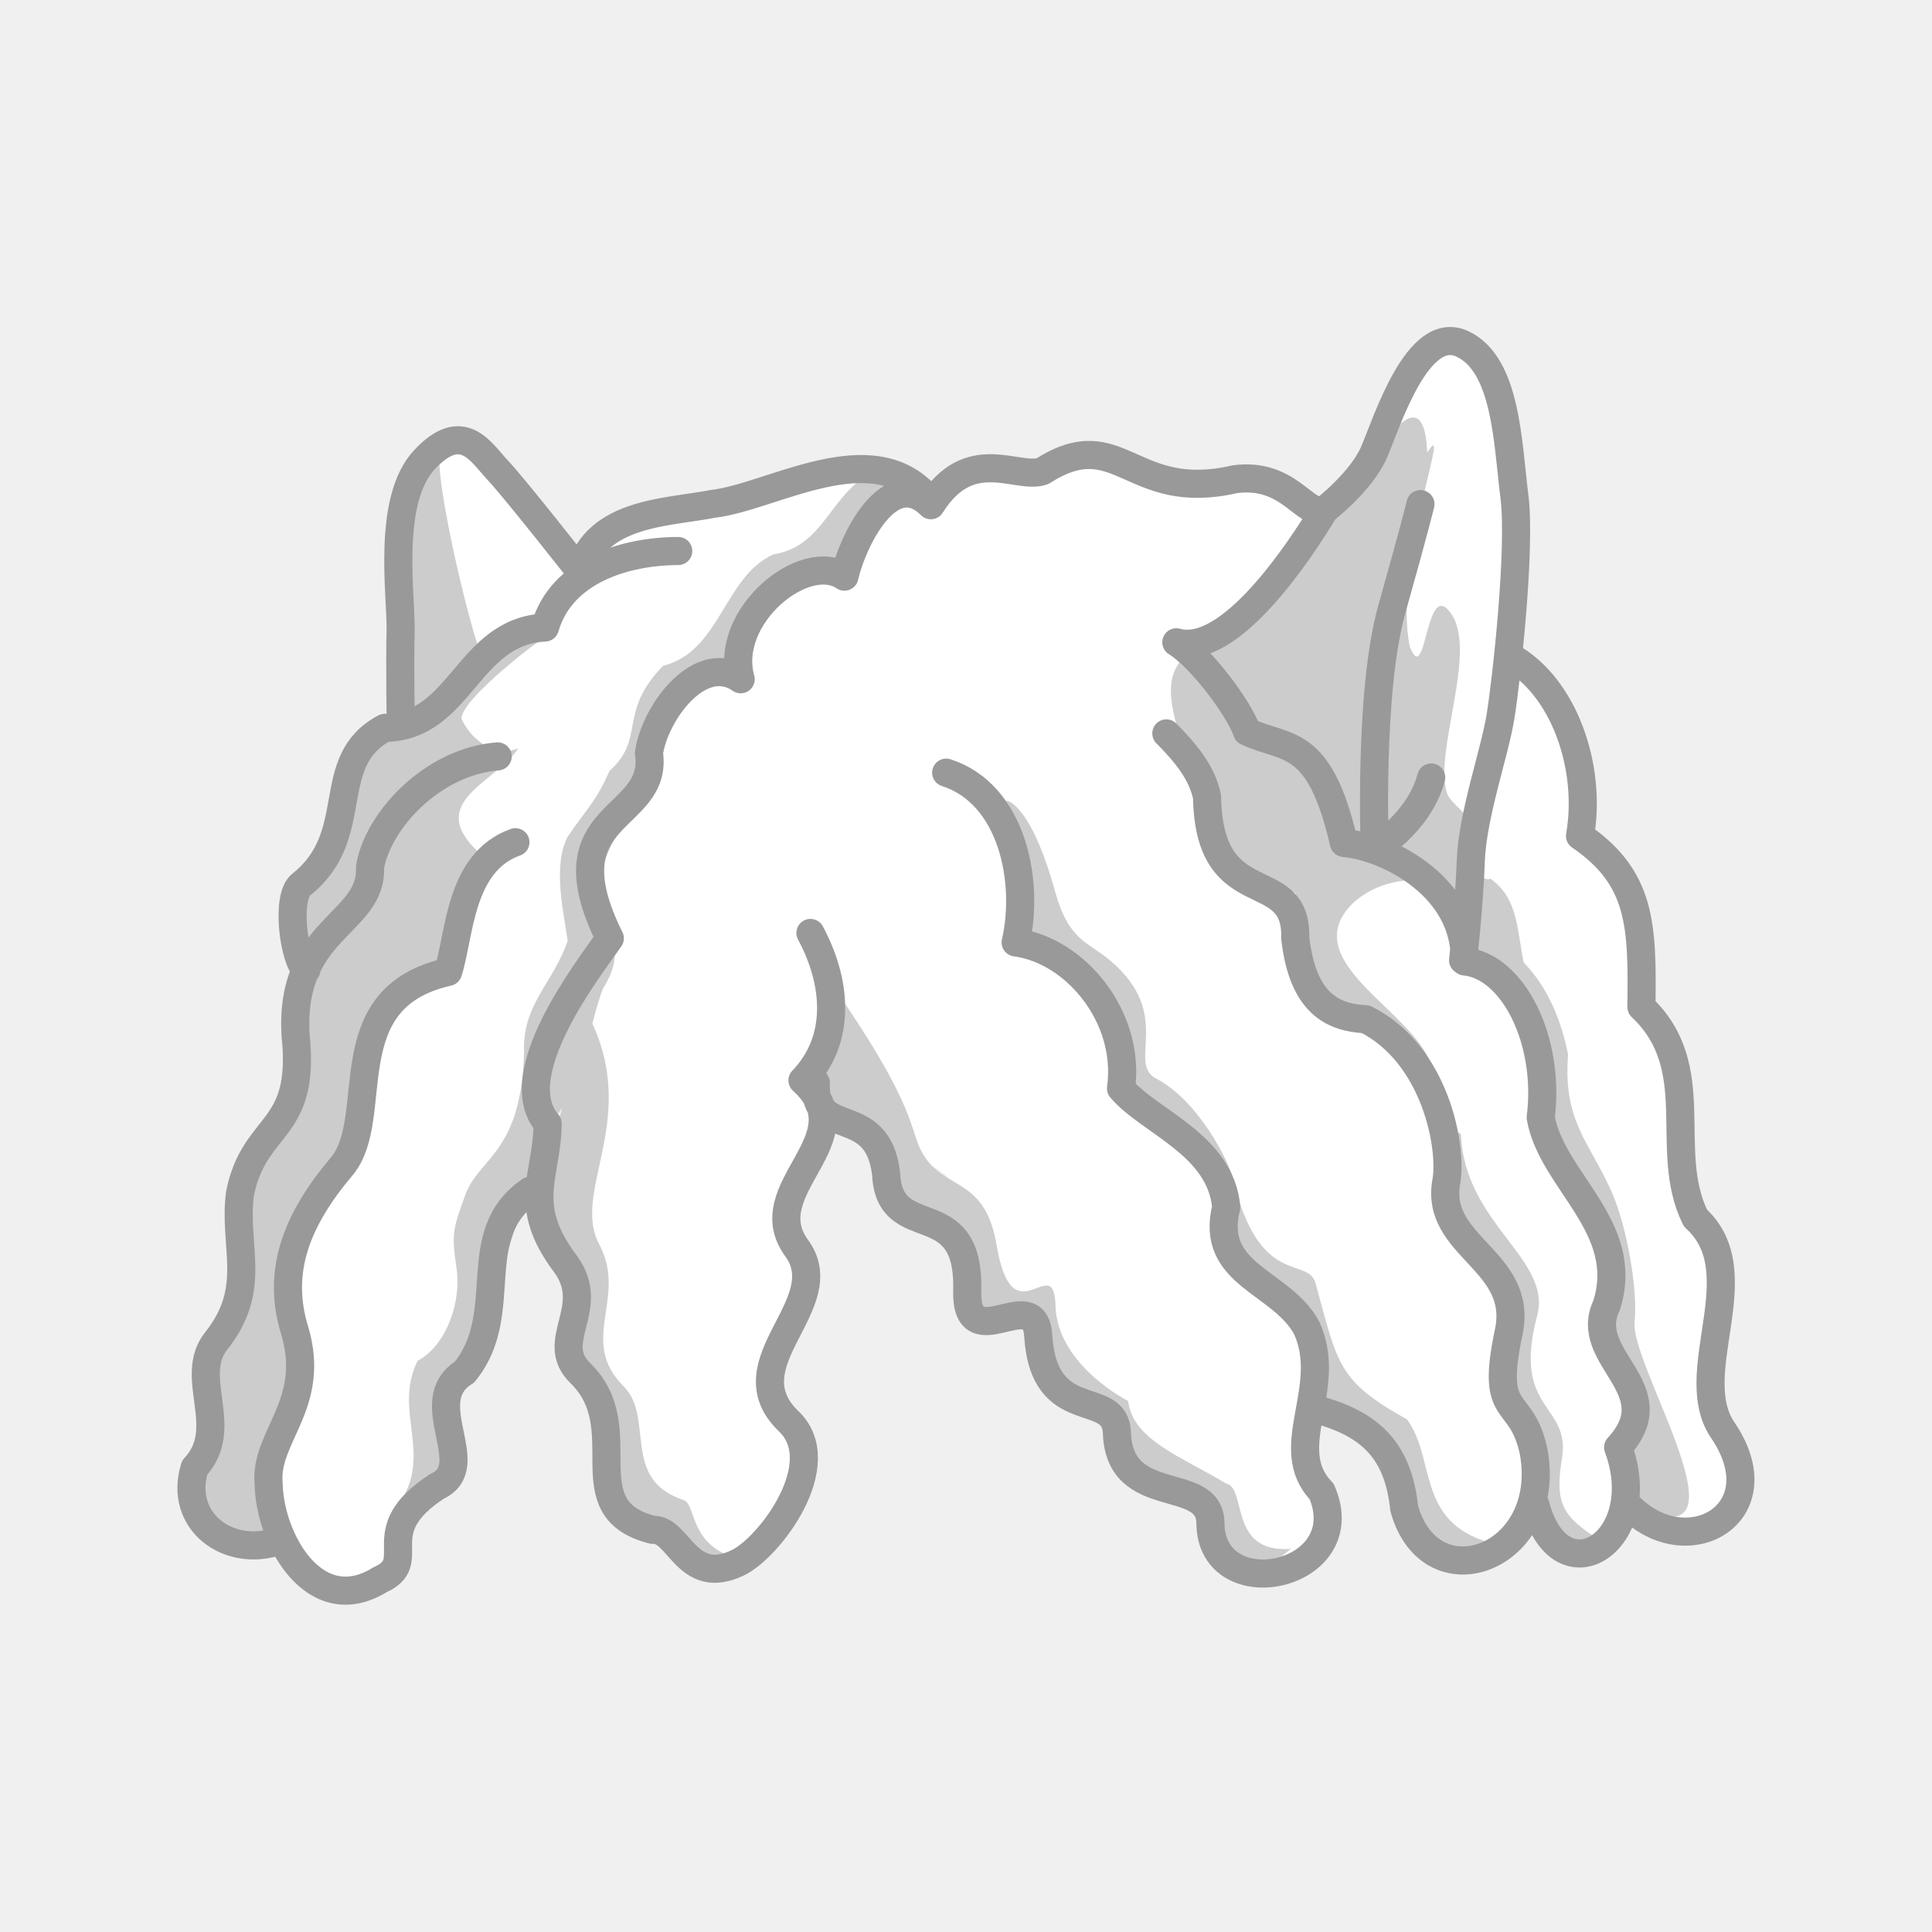
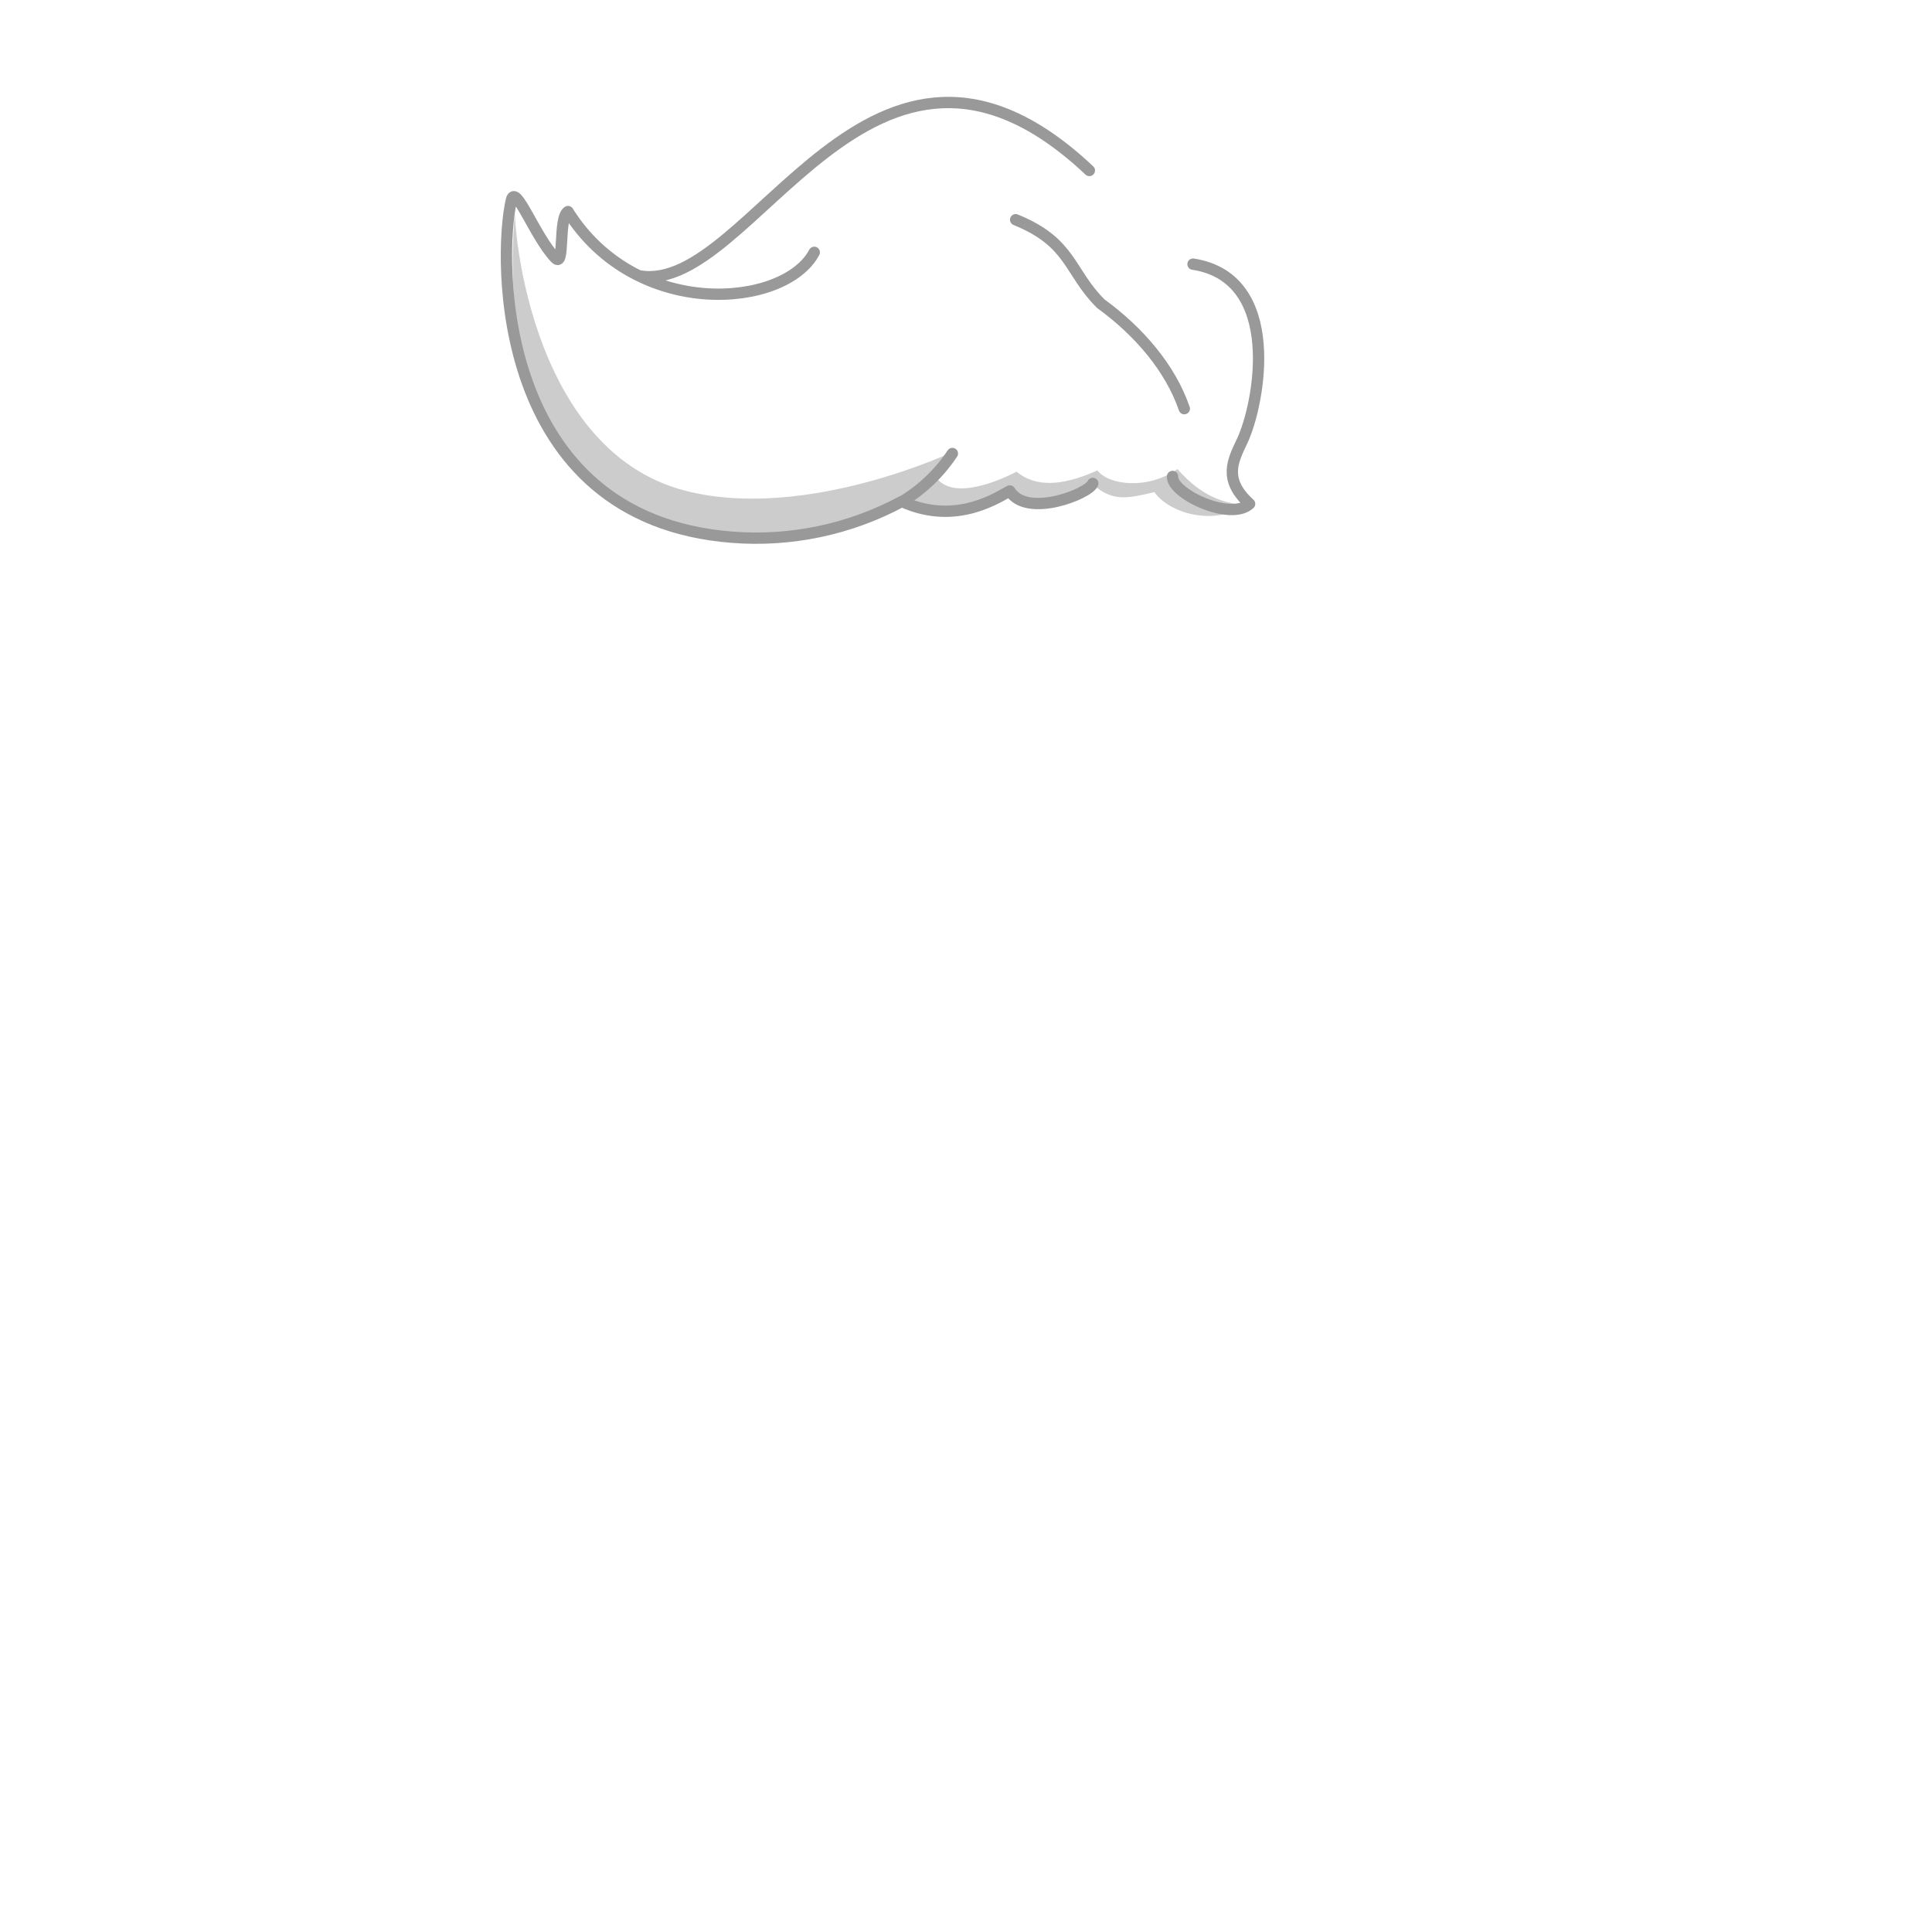
- <svg xmlns="http://www.w3.org/2000/svg" id="svg8" version="1.1" viewBox="0 0 145.521 145.521" height="550" width="550">
-   <defs id="defs2" />
-   <g id="layer1" transform="translate(-65.99669,-92.13533)">
-     <g id="g154583" style="display:inline" transform="translate(4.630103,88.83171)">
-       <path style="display:inline;vector-effect:none;fill:#ffffff;fill-opacity:1;stroke:none;stroke-width:0.132;stroke-linecap:butt;stroke-linejoin:miter;stroke-miterlimit:4;stroke-dasharray:none;stroke-dashoffset:0;stroke-opacity:1" d="m 192.858,115.086 -2.377,-6.33 0.618,-9.985 -2.451,-4.781 c -0.518,-5.72 -0.377,-12.63 -3.056,-14.442 -0.568,-7.777 -2.334,-11.413 -4.856,-12.438 -0.288,-11.005 -3.013,-10.23 -4.852,-13.739 -1.387,6.445 1.24,-19.062 -2.917,-22.432 -3.621,-2.936 -4.125,-1.34 -6.712,4.314 -1.966,4.297 -10.134,11.191 -6.048,6.354 -2.581,-0.787 -5.971,-3.147 -7.188,-1.279 l -9.577,-2.987 -3.72,1.08 -8.876,1.581 -7.716,-1.394 -16.319,4.579 -1.51,2.953 -7.593,-9.563 c 0,0 -4.978,0.648 -5.455,4.404 -0.477,3.755 -0.752,16.154 -0.752,16.154 0,0 -3.895,3.092 -4.591,6.874 -0.696,3.782 -3.279,6.906 -3.279,6.906 l 0.965,3.354 c 0,0 0.078,7.046 -1.377,10.159 -1.455,3.114 -4.235,9.929 -4.235,9.929 -0.058,2.91 1.215,5.233 -1.12,9.145 -0.316,3.345 0.572,6.691 -1.92,10.036 -0.035,5.684 2.559,6.503 6.217,5.353 1.61,5.95 4.85,3.698 8.228,3.5 1.521,-1.304 0.202,-6.175 2.041,-6.424 4.293,-0.581 2.663,-7.452 2.429,-7.521 0,0 0.976,-1.383 2.721,-5.638 1.745,-4.254 0.036,-8.634 1.461,-9.646 1.425,-1.012 3.144,-7.435 3.144,-7.435 0,0 2.584,-1.353 0.949,3.736 -1.635,5.089 1.438,10.419 1.438,10.419 0,0 0.272,6.649 1.424,8.254 1.118,1.557 0.418,9.377 3.606,10.256 3.786,1.044 7.968,5.109 7.317,2.327 0.546,0.106 5.986,-6.68 4.09,-10.397 -0.936,-1.835 -2.856,-1.333 -0.704,-6.324 2.352,-5.456 0.474,-5.268 0.191,-8.728 -0.277,-3.385 3.206,-7.666 3.206,-7.666 l -1.226,-3.443 1.426,-3.968 c 0,0 0.918,1.396 1.78,5.044 0.862,3.648 6.644,5.975 7.083,6.759 0.438,0.784 -1.099,3.716 1.101,5.806 2.2,2.09 5.952,5.64 5.952,5.64 -1.035,0.747 2.175,4.667 5.246,6.236 0.221,3.641 6.818,7.204 6.818,7.204 2.192,3.082 2.435,6.475 7.952,3.27 4.466,-2.594 -0.856,-5.951 -0.302,-6.657 l 0.673,-3.88 c 0,0 5.019,1.732 6.388,6.067 1.368,4.335 5.768,5.554 8.051,3.357 2.283,-2.196 2.668,0.358 2.668,0.358 0,0 1.671,2.719 4.256,0.813 2.585,-1.906 3.077,-3.338 3.077,-3.338 0,0 1.844,5.012 8.625,-1.151" id="path13890" />
-       <path id="path85115" style="display:inline;opacity:1;vector-effect:none;fill:#cccccc;fill-opacity:1;stroke:none;stroke-width:0.5;stroke-linecap:butt;stroke-linejoin:miter;stroke-miterlimit:4;stroke-dasharray:none;stroke-dashoffset:0;stroke-opacity:1" d="m 608.102,163.499 c -24.973,42.255 -30.774,27.069 -33.512,30.973 -1.226,4.38 -0.153,7.782 1.861,10.842 l -6.576,-6.461 c -10.004,8.203 -2.635,23.579 11.801,56.719 2.423,5.562 17.616,9.421 19.17,11.41 -4.87,12.903 2.951,27.766 10.686,32.438 8.914,0.361 25.099,20.551 28.514,18.906 -1.911,-15.603 -34.811,-29.034 -26.027,-44.871 4.328,-7.404 14.56,-11.108 21.912,-10.238 L 623.979,252 c 2.64,0.868 5.331,1.663 7.238,2.922 4.537,2.995 12.905,13.394 16.742,15.031 0.229,0.098 0.403,0.109 0.533,0.051 -2.096,5.758 -2.477,12.836 1.066,15.701 24.357,19.69 15.328,26.103 23.057,48.932 3.66,10.811 12.143,20.917 16.6,31.449 3.229,9.557 -7.603,25.102 7.656,43.371 -0.027,5.551 -10.371,30.158 7.686,34.449 22.463,5.339 -8.464,-43.43 -7.285,-55.037 0.966,-9.505 -2.22,-27.007 -6.371,-36.717 -6.511,-14.757 -14.049,-20.302 -12.57,-39.494 -1.881,-9.356 -5.514,-18.814 -12.629,-26.184 -1.909,-8.96 -1.477,-18.294 -9.541,-23.881 -1.836,1.245 -4.261,-3.632 -5.484,-0.547 -8.514,-8.691 0.459,-12.545 0.055,-14.805 -0.691,-3.095 -5.933,-6.027 -6.887,-9.031 -3.768,-11.874 8.742,-39.966 1.258,-50.942 -7.502,-11.004 -6.998,21.71 -11.857,9.216 -4.796,-24.257 12.526,-67.047 4.997,-55.139 -1.184,-27.96 -20.104,10.277 -30.14,22.153 z M 357.023,141.596 c -10.227,1.146 -11.258,18.09 -11.258,18.09 l -0.113,55.475 c 0,0 -4,4.902 -9.6,7.389 -5.6,2.487 -8.942,25.122 -12.742,34.812 -3.8,9.691 -9.973,11.154 -9.973,11.154 l 4.457,22.234 c 0,0 -1.97,27.976 -9.713,41.434 -7.743,13.458 -5.687,34.449 -5.344,41.58 0.343,7.131 -5.227,12.726 -10.541,22.344 -5.314,9.618 -1.486,26.258 -1.486,26.258 0,0 -3.658,6.142 -2.486,19.637 1.171,13.494 23.828,10.203 23.828,10.203 -9.211,0.509 7.196,-49.442 6.971,-45.859 -0.208,3.307 -12.781,-36.639 14,-64.58 0.627,-10.207 10.448,-56.008 25.943,-50.502 5.599,-15.476 9.288,-35.596 20.428,-37.596 l -11.605,1.055 c -14.699,-14.064 5.411,-19.515 11.721,-29.242 -7.219,3.265 -14.286,-3.578 -16.203,-8.482 0.081,-4.939 17.616,-18.902 22.061,-21.953 4.445,-3.051 -15.232,5.404 -15.232,5.404 -0.596,5.985 -14.051,-46.387 -13.111,-58.854 z m 128.611,5.094 c -2.523,0.207 -5.127,0.508 -7.475,1.516 -10.428,6.856 -12.282,19.835 -26.047,22.113 -14.075,6.263 -15.081,27.662 -31.461,31.734 -12.996,13.502 -4.754,20.433 -15.178,29.883 -4.087,9.023 -5.964,10.093 -11.834,18.566 -4.494,8.161 -1.224,21.797 -0.094,29.799 -4.07,12.023 -13.033,18.176 -12.41,31.758 -0.829,28.596 -12.562,29.723 -16.693,40.43 -3.39,9.742 -4.115,10.354 -2.525,21.182 1.392,9.483 -2.958,21.904 -11.098,26.207 -7.113,14.411 4.545,26.483 -5.334,40.816 -2.68,13.936 16.498,-5.966 14.057,-11.254 -3.364,-12.498 3.43,-25.225 8.814,-35.379 3.964,-5.921 12.506,-47.671 18.017,-48.029 l 3.098,-15.26 c 7.373,-6.193 10.693,-28.531 14.134,-36.873 6.479,-10.369 2.11,-14.752 -1.074,-26.85 -1.217,-13.887 16.887,-31.343 16.366,-45.195 -0.06,-11.572 12.394,-19.481 23.111,-16.648 4.919,-8.63 1.191,-22.499 12.867,-27.227 10.391,-2.207 23.344,-1.267 25.436,-15.029 0.626,-6.07 19.458,-14.881 5.322,-16.26 z m 107.662,75.172 c 3.97,0.887 8.306,0.054 11.949,4.5 3.323,4.056 5.05,9.315 7.182,14.293 z m -74.512,18.613 c -0.229,-0.059 -0.37,-0.045 -0.406,0.002 2.795,7.313 4.183,34.077 4.047,39.791 26.931,13.599 24.686,18.026 30.566,41.479 3.45,11.922 23.387,19.656 24.303,22.342 2.027,8.15 2.544,20.435 6.748,27.85 31.756,21.403 13.937,24.712 22.506,39.176 19.132,6.936 20.473,23.102 27.758,35.891 3.949,6.252 15.319,11.586 21.557,4.578 -20.828,-6.016 -15.14,-23.908 -23.398,-35.035 -19.875,-11.067 -19.636,-15.661 -26.027,-38.764 -2.166,-7.828 -16.11,1.654 -23.568,-29.98 -1.116,-4.733 -9.817,-22.032 -21.738,-28.227 -8.59,-4.463 5.048,-18.032 -12.922,-33.461 -6.61,-5.676 -11.999,-5.686 -15.887,-19.775 -5.921,-21.459 -11.931,-25.452 -13.537,-25.865 z m -47.336,56.188 c 0.098,12.57 -7.446,15.514 -5.278,27.811 6.963,7.845 18.297,11.947 18.55,25.538 l 21.165,22.643 c 5.678,29.241 16.581,5.227 20.689,19.467 6.181,21.426 14.326,27.431 23.754,23.29 1.062,21.02 12.631,19.166 25.479,26.039 3.228,12.621 6.264,26.779 23.588,11.965 -17.914,1.31 -12.35,-17.424 -18.436,-18.604 -12.361,-7.527 -26.568,-12.336 -27.852,-23.479 0,0 -20.238,-10.176 -20.686,-27.131 -0.43,-16.289 -12.184,10.079 -16.788,-17.335 -3.057,-18.202 -13.477,-15.905 -19.611,-23.913 -6.168,-8.053 -0.251,-10.55 -24.574,-46.292 z m -72.372,4.19 c -0.578,-0.123 -9.531,36.779 -9.687,37.652 -2.334,13.111 -1.295,20.313 3.184,33.157 3.297,9.453 1.747,13.875 2.302,23.284 0.432,7.325 6.617,11.317 8.543,17.809 6.287,21.189 -10.419,25.203 14.703,34.39 5.392,1.972 18.542,11.619 21.109,8.159 -11.26,-4.771 -9.067,-14.599 -12.836,-15.85 -17.816,-5.915 -7.983,-23.386 -16.953,-32.347 -13.051,-13.038 1.234,-25.103 -6.901,-40.336 -8.249,-15.446 12.334,-36.254 -3.465,-65.916 z m 247.728,34.005 c -2.97,0.167 -2.876,15.206 -2.691,17.555 1.034,9.952 7.056,13.272 12.85,20.881 5.118,6.626 5.015,12.351 4.398,20.66 -0.306,7.526 1.792,18.232 5.939,24.887 4.731,10.15 1.494,23.385 10.381,31.641 2.147,2.572 5.871,1.491 7.676,-0.859 -9.293,-6.076 -10.617,-10.548 -8.756,-21.959 2.557,-15.677 -14.346,-13.297 -7.078,-40.562 4.343,-16.296 -20.702,-26.068 -21.695,-51.787 -0.376,-0.332 -0.716,-0.472 -1.023,-0.455 z" transform="scale(0.2645833)" />
-       <path id="path7348" style="font-variation-settings:normal;display:inline;vector-effect:none;fill:none;fill-opacity:1;stroke:#999999;stroke-width:2.117;stroke-linecap:round;stroke-linejoin:round;stroke-miterlimit:4;stroke-dasharray:none;stroke-dashoffset:0;stroke-opacity:1;-inkscape-stroke:none;stop-color:#000000" d="m 168.357,41.274 c 0,0 -0.401,1.703 -2.154,7.915 -1.754,6.212 -1.285,18.06 -1.285,18.06 0,0 3.334,-1.959 4.248,-5.385 m 14.65,54.625 c 4.343,4.842 11.54,0.975 7.4,-5.334 -3.136,-4.314 2.467,-11.943 -2.145,-16.104 -2.544,-5.144 0.825,-11.284 -4.07,-15.902 0.088,-6.22 -0.019,-9.729 -4.626,-12.884 0.907,-5.15 -1.201,-11.263 -5.279,-13.502 m -14.975,56.589 c 4.14,1.055 6.528,2.881 7.014,7.575 2.013,7.181 11.235,3.74 9.744,-4.311 -0.941,-4.357 -3.297,-2.281 -1.874,-8.974 1.153,-5.423 -5.595,-6.402 -4.701,-11.336 0.472,-2.604 -0.831,-9.616 -6.072,-12.232 -2.455,-0.125 -4.745,-1.153 -5.307,-6.128 0.155,-5.594 -6.5,-1.718 -6.641,-10.615 -0.39,-1.911 -1.735,-3.439 -3.067,-4.786 M 122.819,84.861 c -0.221,4.389 4.644,1.388 5.291,6.858 0.244,5.397 6.302,1.384 6.109,8.773 -0.136,5.232 5.093,-0.63 5.347,3.416 0.429,6.849 5.815,3.904 5.928,7.322 0.188,5.719 7.013,3.09 7.042,6.79 0.05,6.414 11.183,4.102 8.382,-2.375 -3.171,-3.267 0.944,-7.754 -1.12,-12.3 -1.896,-3.559 -7.361,-3.963 -6.07,-9.114 -0.423,-4.734 -5.793,-6.424 -7.925,-8.946 0.746,-5.351 -3.416,-10.404 -7.937,-10.998 1.056,-4.55 -0.225,-11.178 -5.231,-12.787 m -32.446,5.241 c -4.246,1.514 -4.179,7.001 -5.073,9.769 -8.786,1.967 -4.938,10.902 -7.99,14.623 -3.475,4.104 -4.911,7.957 -3.577,12.344 1.7,5.592 -2.284,8.039 -1.95,11.577 0.083,4.242 3.502,10.267 8.382,7.242 3.168,-1.398 -0.964,-3.619 4.309,-7.041 3.314,-1.528 -1.497,-6.391 2.058,-8.597 3.65,-4.453 0.104,-10.357 4.963,-13.674 M 98.852,60.276 c -4.971,0.397 -9.051,4.897 -9.617,8.351 0.201,4.304 -6.054,4.516 -5.609,12.614 0.801,7.467 -3.086,6.493 -4.182,11.962 -0.528,4 1.38,7.112 -1.79,11.099 -2.184,2.748 1.181,6.557 -1.625,9.546 -1.247,4.02 2.528,6.844 6.318,5.533 M 112.452,44.807 c -3.997,0.006 -8.812,1.479 -10.038,5.761 -5.89,0.295 -6.295,7.49 -12.066,7.561 -4.738,2.524 -1.589,8.04 -6.258,11.774 -1.261,0.898 -0.561,5.842 0.351,6.464 M 131.285,40.846 c -4.192,-4.948 -11.725,-0.126 -16.167,0.401 -3.476,0.68 -8.79,0.6 -10.073,5.08 0,0 -4.933,-6.282 -6.18,-7.598 -1.247,-1.316 -2.631,-3.89 -5.518,-0.813 -2.888,3.077 -1.746,10.305 -1.807,12.888 -0.06,2.583 0.008,6.821 0.008,6.821 m 85.462,59.024 c 1.909,7.195 8.857,2.745 6.236,-4.33 4.08,-4.421 -2.767,-6.705 -0.878,-10.673 1.91,-5.918 -4.119,-9.395 -4.952,-14.167 0.735,-5.857 -2.114,-11.413 -5.726,-11.757 0.163,-5.51 -5.642,-8.603 -9.1,-8.927 -1.854,-8.122 -4.413,-6.999 -7.299,-8.388 -0.6,-1.753 -3.451,-5.57 -5.321,-6.725 3.995,1.153 9.26,-6.802 11.166,-9.969 m -38.726,31.862 c 1.954,3.63 2.401,7.984 -0.6,11.104 4.861,4.407 -3.744,8.115 -0.437,12.635 3.108,4.249 -5.186,8.645 -0.592,13.051 3.32,3.184 -1.466,9.535 -3.867,10.663 -3.857,1.811 -4.404,-2.61 -6.376,-2.492 -6.331,-1.599 -1.153,-7.61 -5.459,-11.804 -2.496,-2.431 1.361,-4.906 -1.154,-8.273 -3.323,-4.45 -1.355,-6.53 -1.306,-10.528 -3.168,-3.618 3.004,-11.569 4.68,-13.952 -4.821,-9.679 3.707,-8.711 2.948,-13.945 0.423,-3.05 3.878,-7.697 6.908,-5.568 -1.336,-4.728 4.829,-9.758 7.813,-7.728 0.612,-2.705 3.428,-8.466 6.511,-5.381 2.934,-4.67 6.504,-1.897 8.408,-2.563 5.827,-3.724 6.627,2.426 14.477,0.607 4.123,-0.555 5.27,2.858 6.771,2.312 0,0 2.768,-2.124 3.736,-4.369 0.968,-2.245 3.266,-9.676 6.622,-8.147 3.356,1.529 3.432,7.528 3.938,11.466 0.506,3.938 -0.605,13.933 -1.051,16.652 -0.446,2.719 -2.109,7.421 -2.23,10.808 -0.121,3.387 -0.582,7.508 -0.582,7.508" />
+ <svg xmlns="http://www.w3.org/2000/svg" viewBox="0 0 512 512">
+   <defs>
+     <style>.cls-1,.cls-2{fill:#fff;}.cls-1{stroke:#fff;stroke-miterlimit:10;stroke-width:5px;}.cls-3{fill:#ccc;}.cls-4{fill:none;stroke:#999;stroke-linecap:round;stroke-linejoin:round;stroke-width:3px;}</style>
+   </defs>
+   <g id="Rectangle">
+     <rect class="cls-1" x="2.5" y="2.5" width="507" height="507" />
+   </g>
+   <g id="Hair">
+     <g id="layer1">
+       <g id="g473477">
+         <path id="path473469" class="cls-2" d="M150.91,58.36l-3,9.29c-1.8,7.33-12.1-14.72-12.1-14.72-8,77.37,43,105.6,104.45,80.33,9.09,6.53,27.21-1.52,27.31-2.85,0,0,2.43,5.26,12.09,2.93s11.11-5,11.11-5L331.47,134c-10.06-14.65.09-20.95,1.63-29,5.44-28.37-10.72-31.21-16.46-35.17-.24.36-5.4,25-4.43,32C308.3,93.41,291,85.54,289.9,78.6c-.78-5.11-15.58-22.29-15.79-18.55.73-7,14-14.15,12.65-15.82-6.38-7.79-12.45-13.35-32.78-16.41-48.29-7.27-65.73,76.27-103.07,30.54Z" />
+         <path id="path521110" class="cls-3" d="M136.57,55.29c-.83-.51,2.28,64,45.35,74.84,32,8.06,71.14-10.62,71.14-10.62s-9.21,5.3-2.84,8.89S269.39,125,269.39,125c4.78,3.92,11.51,4.14,21.44-.34,2.88,3.9,13.34,5.22,21.22-.34,5,5.63,10.13,8.85,17.92,9.59-8,5.43-19.81,2.37-24.06-3.49-7.27,1.74-10.8,2.37-15.66-1.49-7.91,2.42-16,6.08-22.92,1.67-11.91,4.49-20.8,5.59-26,2.57C178.48,158.8,129.31,130.93,136.57,55.29Z" />
+         <path id="path473475" class="cls-4" d="M239.23,132.83a42,42,0,0,0,13.16-12.65m36.3-75c-58-54.67-89.36,33-119.13,27.94m99.6-14.89c14.92,6.06,14,13.73,22.56,22.25,10.06,7.31,18.41,17,22.13,27.82M289.6,128.11c-1,2.76-17.52,9.29-22,2-2.5,1.2-14,9.5-28.6,2.78a81.5,81.5,0,0,1-45,9.48c-62.95-4.89-62-74.09-58.48-89.34,1.09-4.63,6.27,9.77,11.66,15.37,2.59,2.71.67-10.62,3.34-12.33C168.68,85,208,81.63,215.79,66.87M316.16,70c24,3.69,17.61,37.26,13,46.93-2.48,5.23-5.06,10.17,2,16.6-5.08,4.67-20.7-2.71-20.43-7.26" />
+       </g>
    </g>
  </g>
</svg>
